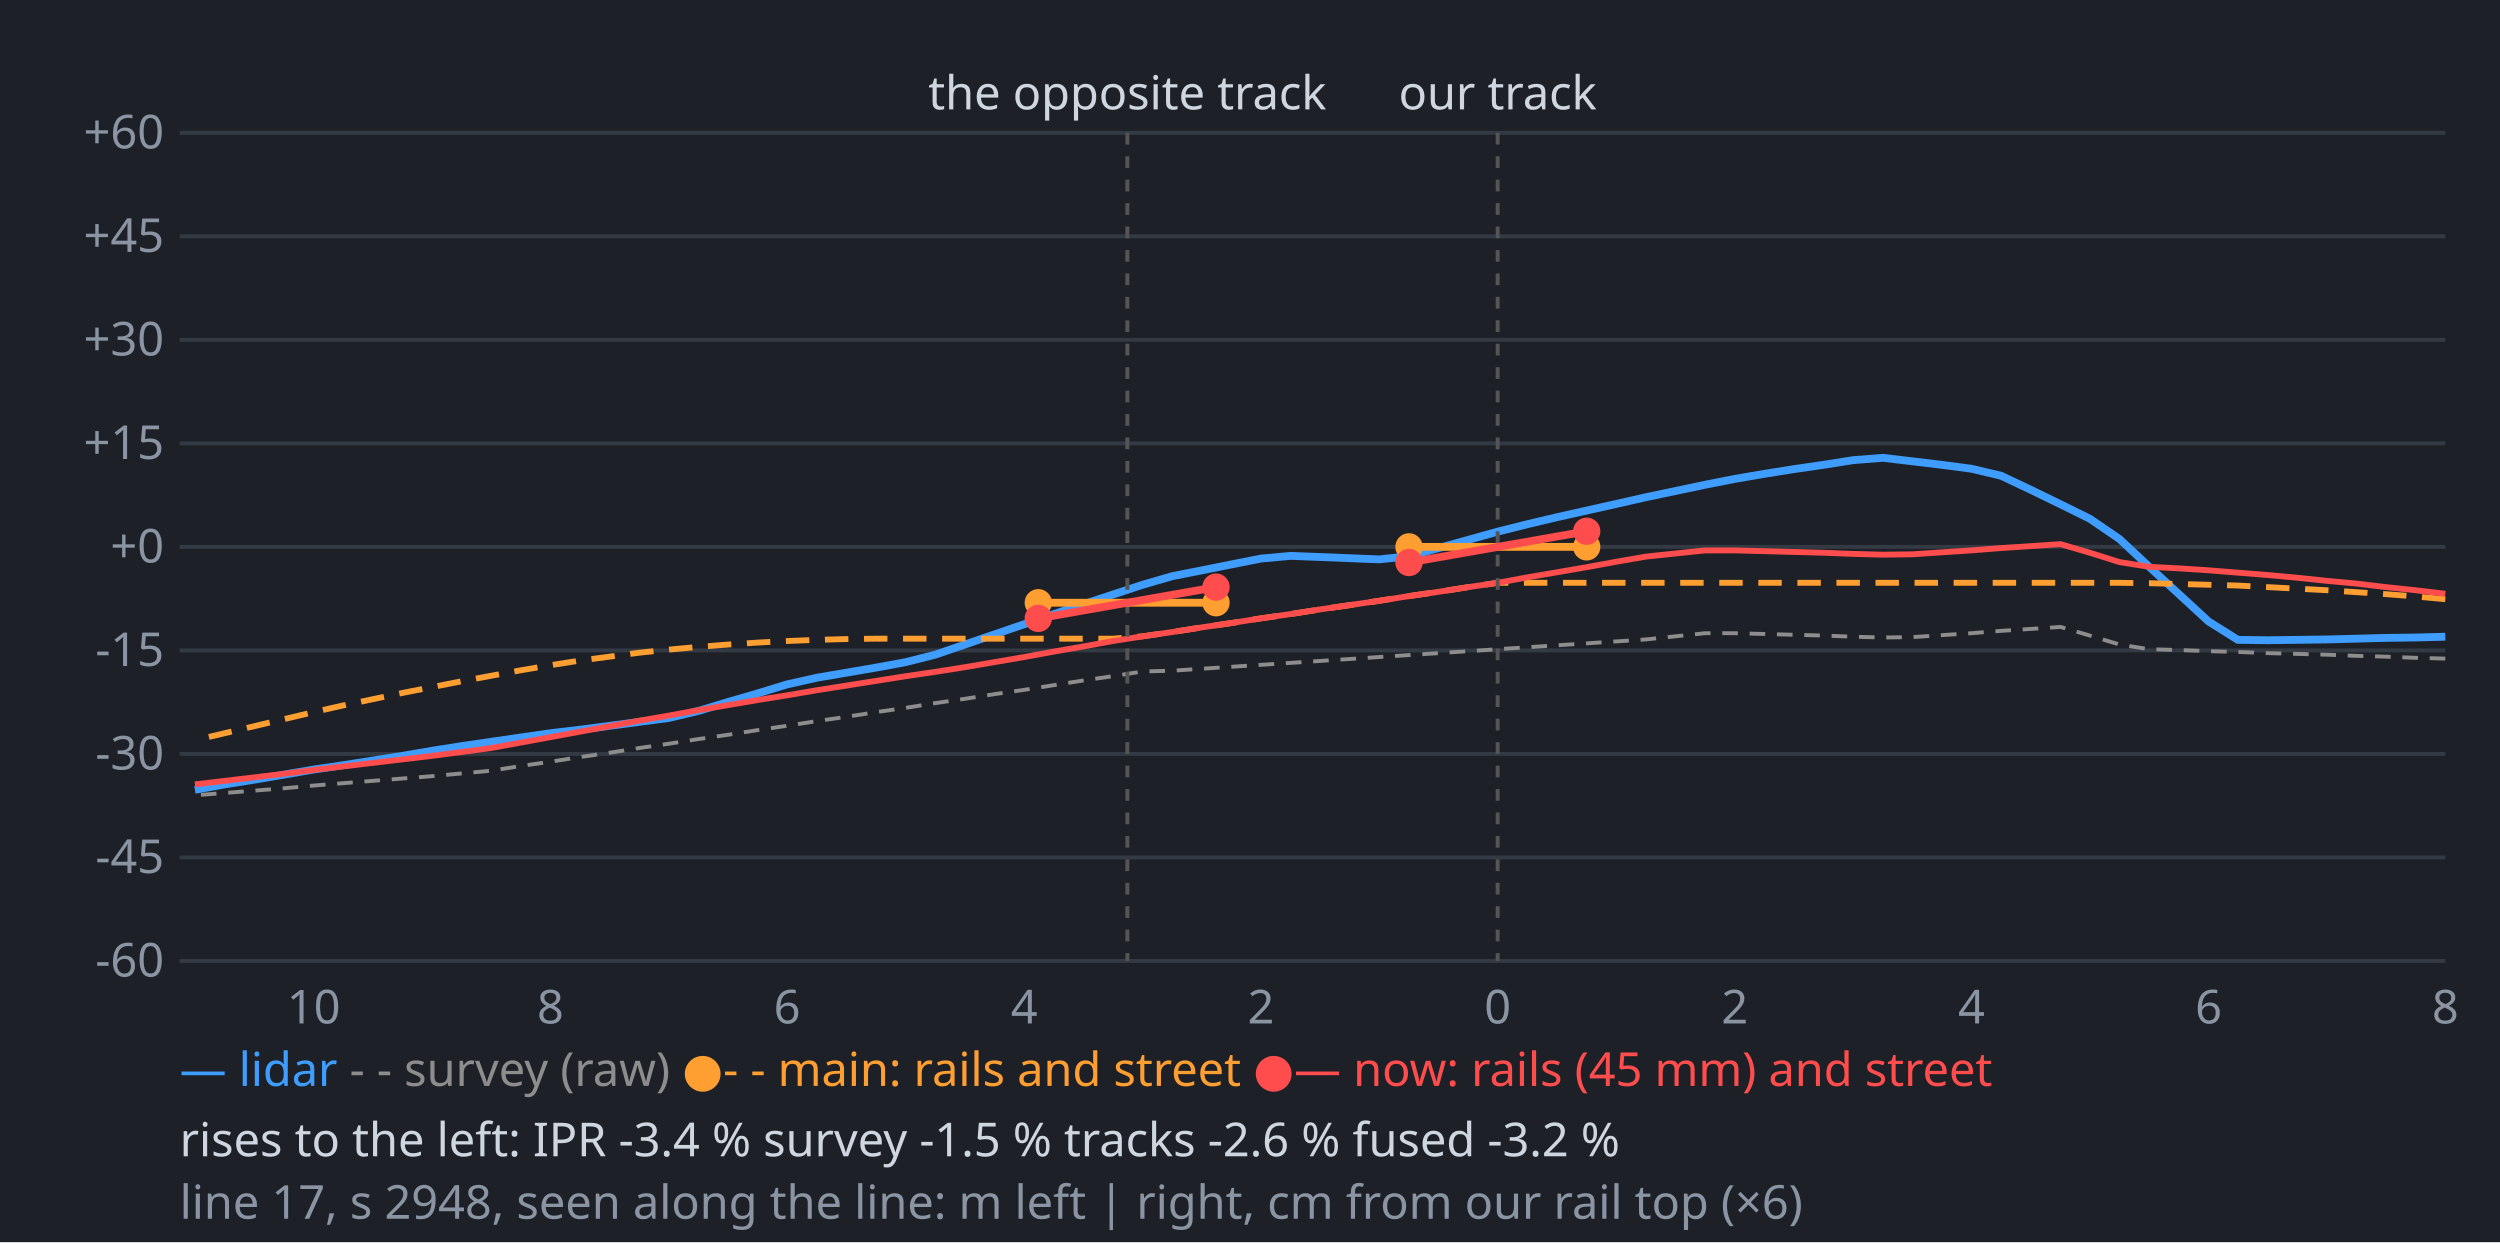
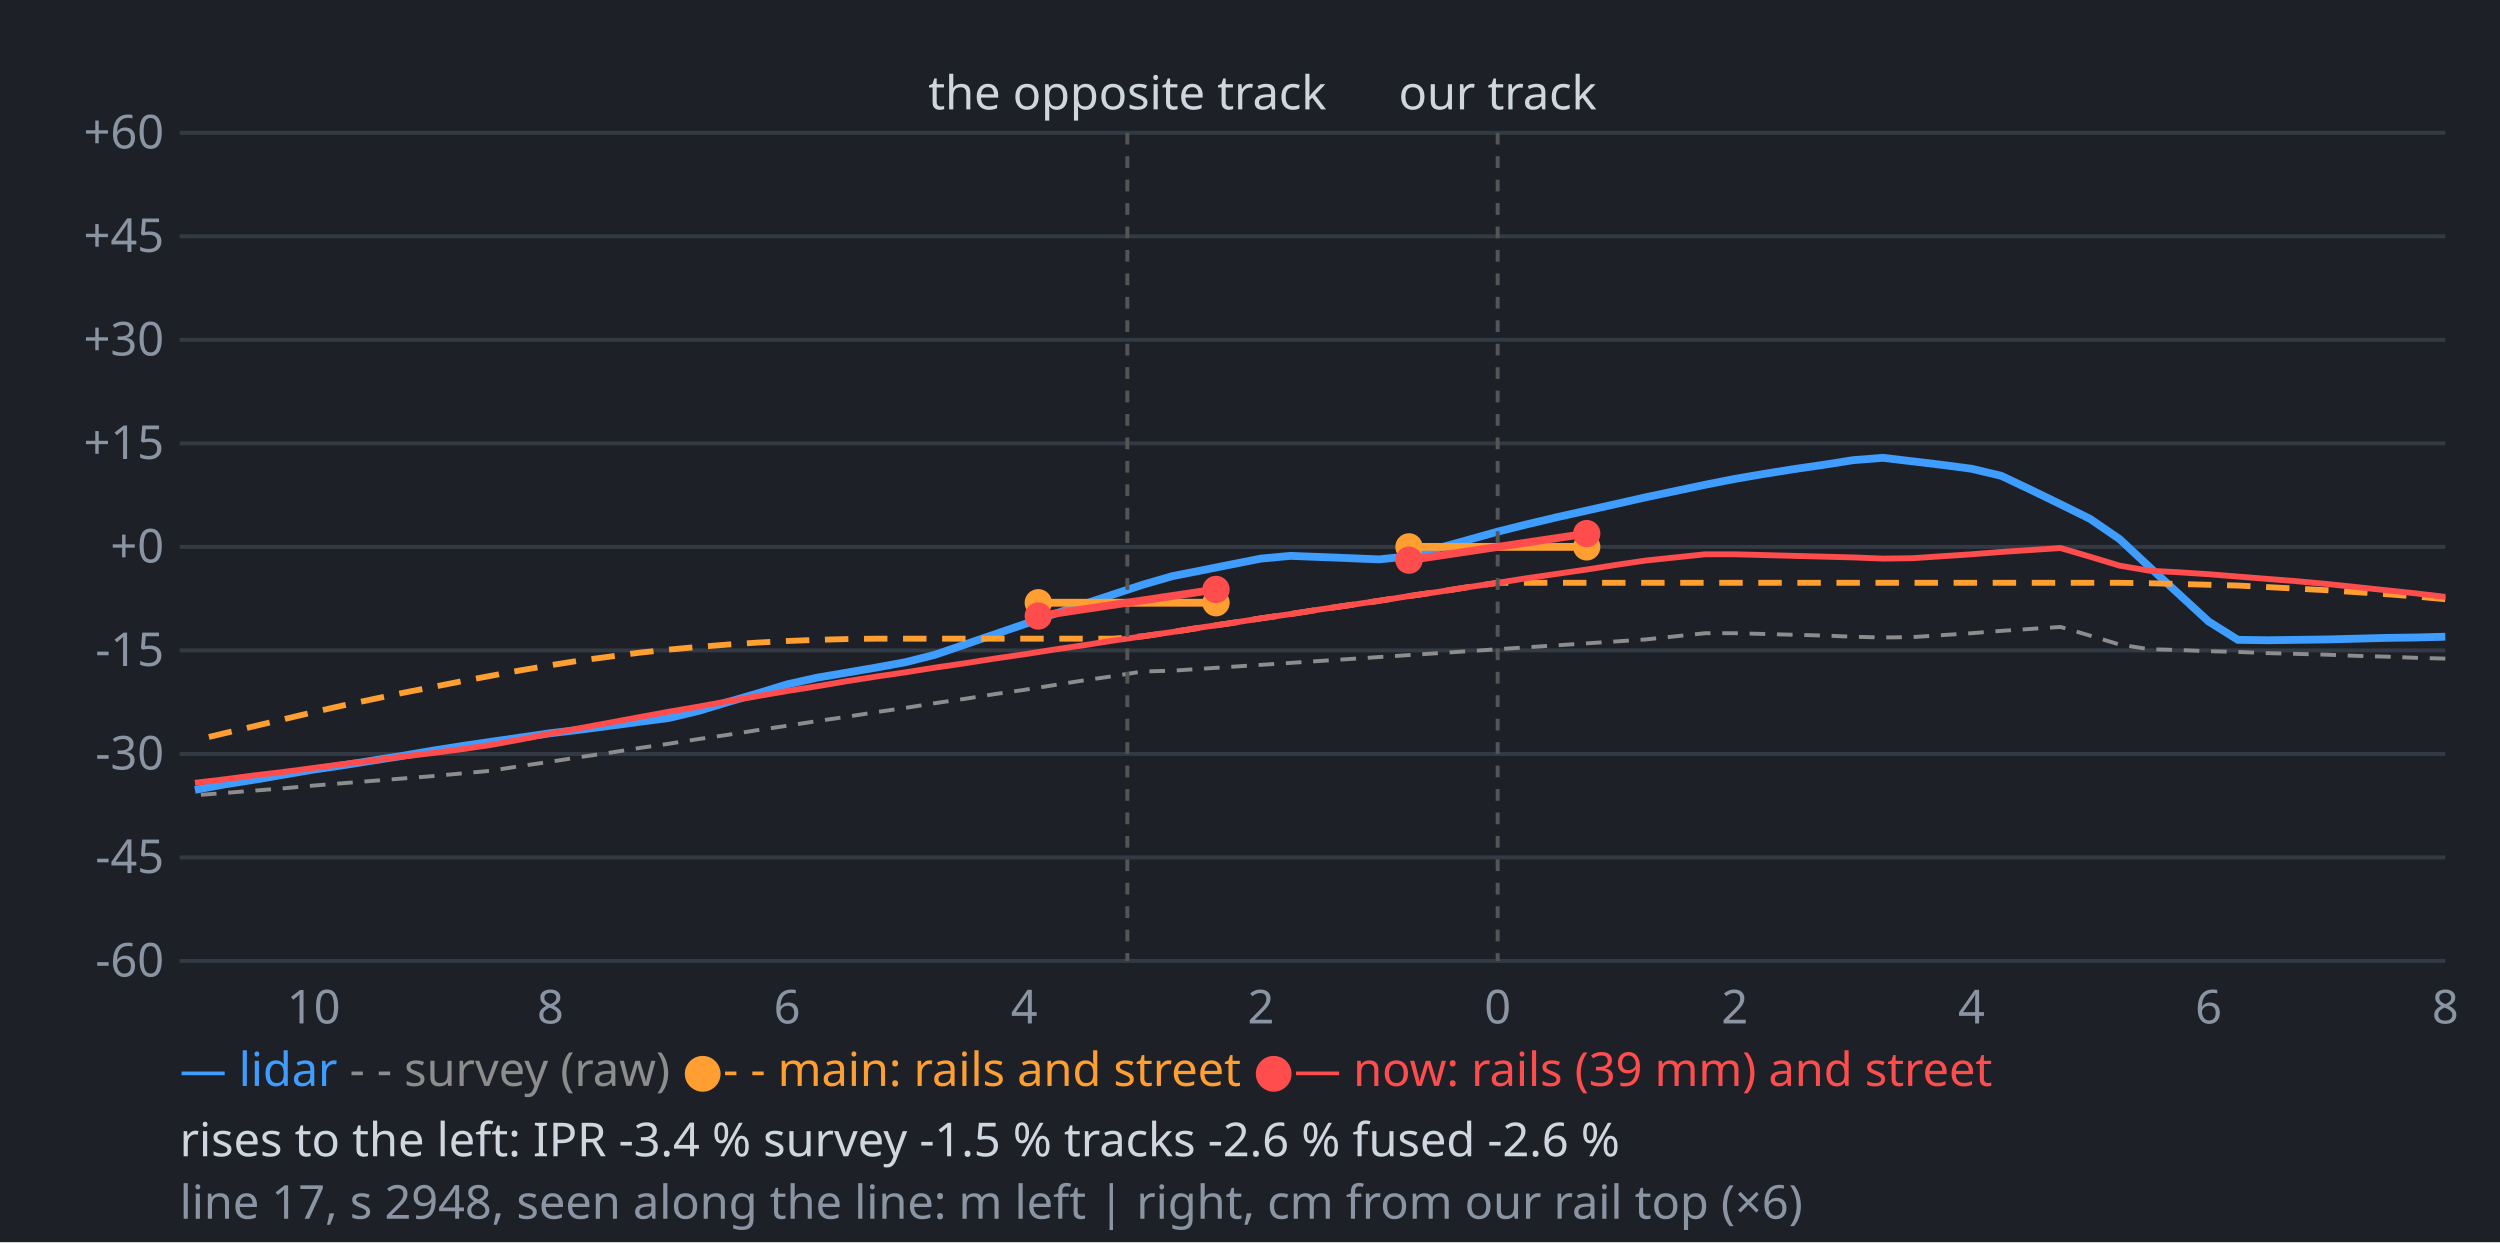
<svg xmlns="http://www.w3.org/2000/svg" viewBox="0 0 640 318" font-family="sans-serif" font-size="12">
  <rect width="640" height="318" fill="#1d2127" />
  <line x1="46" x2="626" y1="246.0" y2="246.0" stroke="#333a44" />
  <text x="42" y="250.0" fill="#8a94a3" text-anchor="end">-60</text>
  <line x1="46" x2="626" y1="219.5" y2="219.5" stroke="#333a44" />
  <text x="42" y="223.5" fill="#8a94a3" text-anchor="end">-45</text>
  <line x1="46" x2="626" y1="193.0" y2="193.0" stroke="#333a44" />
  <text x="42" y="197.0" fill="#8a94a3" text-anchor="end">-30</text>
  <line x1="46" x2="626" y1="166.5" y2="166.5" stroke="#333a44" />
  <text x="42" y="170.5" fill="#8a94a3" text-anchor="end">-15</text>
  <line x1="46" x2="626" y1="140.0" y2="140.0" stroke="#333a44" />
  <text x="42" y="144.0" fill="#8a94a3" text-anchor="end">+0</text>
  <line x1="46" x2="626" y1="113.5" y2="113.5" stroke="#333a44" />
  <text x="42" y="117.5" fill="#8a94a3" text-anchor="end">+15</text>
  <line x1="46" x2="626" y1="87.0" y2="87.0" stroke="#333a44" />
  <text x="42" y="91.0" fill="#8a94a3" text-anchor="end">+30</text>
  <line x1="46" x2="626" y1="60.5" y2="60.5" stroke="#333a44" />
  <text x="42" y="64.5" fill="#8a94a3" text-anchor="end">+45</text>
  <line x1="46" x2="626" y1="34.0" y2="34.0" stroke="#333a44" />
  <text x="42" y="38.0" fill="#8a94a3" text-anchor="end">+60</text>
  <text x="626.0" y="262" fill="#8a94a3" text-anchor="middle">8</text>
  <text x="565.4" y="262" fill="#8a94a3" text-anchor="middle">6</text>
  <text x="504.7" y="262" fill="#8a94a3" text-anchor="middle">4</text>
  <text x="444.1" y="262" fill="#8a94a3" text-anchor="middle">2</text>
  <text x="383.4" y="262" fill="#8a94a3" text-anchor="middle">0</text>
  <text x="322.8" y="262" fill="#8a94a3" text-anchor="middle">2</text>
  <text x="262.2" y="262" fill="#8a94a3" text-anchor="middle">4</text>
  <text x="201.5" y="262" fill="#8a94a3" text-anchor="middle">6</text>
  <text x="140.9" y="262" fill="#8a94a3" text-anchor="middle">8</text>
  <text x="80.3" y="262" fill="#8a94a3" text-anchor="middle">10</text>
  <polyline fill="none" stroke="#8d8d8d" stroke-width="1" stroke-dasharray="4 3" points="626.0,168.6 618.4,168.4 610.8,168.1 603.3,167.9 595.7,167.6 588.1,167.4 580.5,167.2 572.9,166.9 565.4,166.7 557.8,166.4 550.2,166.2 542.6,165.0 535.0,162.7 527.5,160.5 519.9,161.0 512.3,161.5 504.7,162.1 497.1,162.6 489.6,163.1 482.0,163.2 474.4,163.0 466.8,162.7 459.2,162.5 451.7,162.3 444.1,162.1 436.5,162.1 428.9,162.9 421.3,163.7 413.8,164.2 406.2,164.7 398.6,165.2 391.0,165.7 383.4,166.2 375.9,166.7 368.3,167.2 360.7,167.7 353.1,168.2 345.6,168.7 338.0,169.2 330.4,169.7 322.8,170.2 315.2,170.7 307.7,171.2 300.1,171.7 292.5,171.9 284.9,173.1 277.3,174.2 269.8,175.4 262.2,176.6 254.6,177.7 247.0,178.9 239.4,180.0 231.9,181.2 224.3,182.3 216.7,183.5 209.1,184.6 201.5,185.8 194.0,186.9 186.4,188.1 178.8,189.2 171.2,190.4 163.6,191.5 156.1,192.7 148.5,193.8 140.9,195.0 133.3,196.1 125.7,197.3 118.2,198.0 110.6,198.7 103.0,199.3 95.4,199.9 87.8,200.5 80.3,201.1 72.7,201.8 65.1,202.4 57.5,203.0 49.9,203.6" />
  <polyline fill="none" stroke="#3e9dff" stroke-width="2" points="626.0,163.0 618.4,163.2 610.8,163.3 603.3,163.5 595.7,163.7 588.1,163.8 580.5,163.9 572.9,163.8 565.4,159.1 557.8,152.1 550.2,145.1 542.6,138.0 535.0,132.8 527.5,129.1 519.9,125.4 512.3,121.8 504.7,120.0 497.1,119.0 489.6,118.1 482.0,117.2 474.4,117.8 466.8,119.0 459.2,120.1 451.7,121.3 444.1,122.6 436.5,124.1 428.9,125.7 421.3,127.3 413.8,129.0 406.2,130.7 398.6,132.4 391.0,134.2 383.4,136.1 375.9,138.2 368.3,140.3 360.7,142.4 353.1,143.2 345.6,142.9 338.0,142.6 330.4,142.3 322.8,143.0 315.2,144.5 307.7,146.0 300.1,147.5 292.5,149.7 284.9,152.2 277.3,154.7 269.8,157.2 262.2,159.8 254.6,162.4 247.0,165.0 239.4,167.6 231.9,169.5 224.3,170.9 216.7,172.2 209.1,173.5 201.5,175.2 194.0,177.5 186.4,179.7 178.8,182.0 171.2,183.8 163.6,184.8 156.1,185.8 148.5,186.8 140.9,187.7 133.3,188.8 125.7,189.9 118.2,191.0 110.6,192.2 103.0,193.5 95.4,194.7 87.8,195.9 80.3,197.0 72.7,198.3 65.1,199.6 57.5,200.8 49.9,202.2" />
  <polyline fill="none" stroke="#ff9e31" stroke-width="1.5" stroke-dasharray="6 4" points="626.0,153.4 618.4,152.7 610.8,152.1 603.3,151.6 595.7,151.1 588.1,150.7 580.5,150.3 572.9,149.9 565.4,149.7 557.8,149.5 550.2,149.3 542.6,149.2 535.0,149.2 527.5,149.2 519.9,149.2 512.3,149.2 504.7,149.2 497.1,149.2 489.6,149.2 482.0,149.2 474.4,149.2 466.8,149.2 459.2,149.2 451.7,149.2 444.1,149.2 436.5,149.2 428.9,149.2 421.3,149.2 413.8,149.2 406.2,149.2 398.6,149.2 391.0,149.2 383.4,149.2 375.9,150.3 368.3,151.5 360.7,152.6 353.1,153.8 345.6,154.9 338.0,156.0 330.4,157.2 322.8,158.3 315.2,159.5 307.7,160.6 300.1,161.8 292.5,162.9 284.9,163.5 277.3,163.5 269.8,163.5 262.2,163.5 254.6,163.5 247.0,163.5 239.4,163.5 231.9,163.5 224.3,163.5 216.7,163.6 209.1,163.8 201.5,164.1 194.0,164.5 186.4,165.0 178.8,165.6 171.2,166.3 163.6,167.1 156.1,168.1 148.5,169.1 140.9,170.3 133.3,171.6 125.7,173.0 118.2,174.4 110.6,175.9 103.0,177.4 95.4,179.0 87.8,180.6 80.3,182.3 72.7,184.1 65.1,185.9 57.5,187.7 49.9,189.5" />
-   <polyline fill="none" stroke="#ff4d4d" stroke-width="1.5" points="626.0,152.0 618.4,151.1 610.8,150.3 603.3,149.4 595.7,148.7 588.1,147.9 580.5,147.2 572.9,146.6 565.4,146.0 557.8,145.5 550.2,145.1 542.6,143.9 535.0,141.5 527.5,139.3 519.9,139.8 512.3,140.3 504.7,140.9 497.1,141.4 489.6,141.9 482.0,142.0 474.4,141.8 466.8,141.5 459.2,141.3 451.7,141.1 444.1,140.9 436.5,140.9 428.9,141.7 421.3,142.5 413.8,143.8 406.2,145.2 398.6,146.5 391.0,147.8 383.4,149.2 375.9,150.3 368.3,151.5 360.7,152.6 353.1,153.8 345.6,154.9 338.0,156.0 330.4,157.2 322.8,158.3 315.2,159.5 307.7,160.6 300.1,161.8 292.5,162.9 284.9,164.1 277.3,165.5 269.8,166.8 262.2,168.2 254.6,169.5 247.0,170.8 239.4,172.0 231.9,173.1 224.3,174.3 216.7,175.5 209.1,176.7 201.5,178.0 194.0,179.2 186.4,180.5 178.8,181.8 171.2,183.2 163.6,184.5 156.1,185.9 148.5,187.3 140.9,188.7 133.3,190.1 125.7,191.5 118.2,192.5 110.6,193.5 103.0,194.4 95.4,195.3 87.8,196.2 80.3,197.1 72.7,198.1 65.1,199.0 57.5,199.9 49.9,200.8" />
+   <polyline fill="none" stroke="#ff4d4d" stroke-width="1.5" points="626.0,152.8 618.4,151.9 610.8,151.1 603.3,150.3 595.7,149.5 588.1,148.8 580.5,148.2 572.9,147.6 565.4,147.0 557.8,146.5 550.2,146.1 542.6,144.8 535.0,142.5 527.5,140.3 519.9,140.8 512.3,141.3 504.7,141.9 497.1,142.4 489.6,142.9 482.0,143.0 474.4,142.7 466.8,142.5 459.2,142.3 451.7,142.1 444.1,141.9 436.5,141.9 428.9,142.7 421.3,143.5 413.8,144.6 406.2,145.8 398.6,146.9 391.0,148.0 383.4,149.2 375.9,150.3 368.3,151.5 360.7,152.6 353.1,153.8 345.6,154.9 338.0,156.0 330.4,157.2 322.8,158.3 315.2,159.5 307.7,160.6 300.1,161.8 292.5,162.9 284.9,164.0 277.3,165.2 269.8,166.3 262.2,167.5 254.6,168.6 247.0,169.8 239.4,170.9 231.9,172.1 224.3,173.2 216.7,174.4 209.1,175.7 201.5,176.9 194.0,178.2 186.4,179.5 178.8,180.9 171.2,182.2 163.6,183.6 156.1,185.0 148.5,186.4 140.9,187.8 133.3,189.3 125.7,190.7 118.2,191.8 110.6,192.8 103.0,193.7 95.4,194.7 87.8,195.6 80.3,196.6 72.7,197.6 65.1,198.5 57.5,199.5 49.9,200.4" />
  <line x1="383.4" x2="383.4" y1="34" y2="246" stroke="#555" stroke-dasharray="3 3" />
  <text x="383.4" y="28" fill="#cfd6df" text-anchor="middle">our track</text>
  <line x1="360.7" y1="140.0" x2="406.2" y2="140.0" stroke="#ff9e31" stroke-width="2" />
  <circle cx="360.7" cy="140.0" r="3.5" fill="#ff9e31" />
  <circle cx="406.2" cy="140.0" r="3.5" fill="#ff9e31" />
-   <line x1="360.7" y1="144.0" x2="406.2" y2="136.0" stroke="#ff4d4d" stroke-width="2" />
-   <circle cx="360.7" cy="144.0" r="3.5" fill="#ff4d4d" />
-   <circle cx="406.2" cy="136.0" r="3.5" fill="#ff4d4d" />
+   <line x1="360.7" y1="143.4" x2="406.2" y2="136.6" stroke="#ff4d4d" stroke-width="2" />
+   <circle cx="360.7" cy="143.4" r="3.5" fill="#ff4d4d" />
+   <circle cx="406.2" cy="136.6" r="3.5" fill="#ff4d4d" />
  <line x1="288.6" x2="288.6" y1="34" y2="246" stroke="#555" stroke-dasharray="3 3" />
  <text x="288.6" y="28" fill="#cfd6df" text-anchor="middle">the opposite track</text>
  <line x1="265.8" y1="154.3" x2="311.3" y2="154.3" stroke="#ff9e31" stroke-width="2" />
  <circle cx="265.8" cy="154.3" r="3.5" fill="#ff9e31" />
  <circle cx="311.3" cy="154.3" r="3.5" fill="#ff9e31" />
-   <line x1="265.8" y1="158.3" x2="311.3" y2="150.3" stroke="#ff4d4d" stroke-width="2" />
-   <circle cx="265.8" cy="158.3" r="3.5" fill="#ff4d4d" />
-   <circle cx="311.3" cy="150.3" r="3.5" fill="#ff4d4d" />
+   <line x1="265.8" y1="157.7" x2="311.3" y2="150.9" stroke="#ff4d4d" stroke-width="2" />
+   <circle cx="265.8" cy="157.7" r="3.5" fill="#ff4d4d" />
+   <circle cx="311.3" cy="150.9" r="3.5" fill="#ff4d4d" />
  <text x="46" y="278" fill="#cfd6df">
    <tspan fill="#3e9dff">— lidar</tspan>
    <tspan fill="#8d8d8d">- - survey (raw)</tspan>
    <tspan fill="#ff9e31">●- - main: rails and street</tspan>
-     <tspan fill="#ff4d4d">●— now: rails (45 mm) and street</tspan>
+     <tspan fill="#ff4d4d">●— now: rails (39 mm) and street</tspan>
  </text>
  <text x="46" y="312" fill="#8a94a3">line 17, s 2948, seen along the line: m left | right, cm from our rail top (×6)</text>
-   <text x="46" y="296" fill="#cfd6df">rises to the left: IPR -3.4 %  survey -1.5 %  tracks -2.6 %  fused -3.2 %</text>
+   <text x="46" y="296" fill="#cfd6df">rises to the left: IPR -3.4 %  survey -1.5 %  tracks -2.6 %  fused -2.6 %</text>
</svg>
